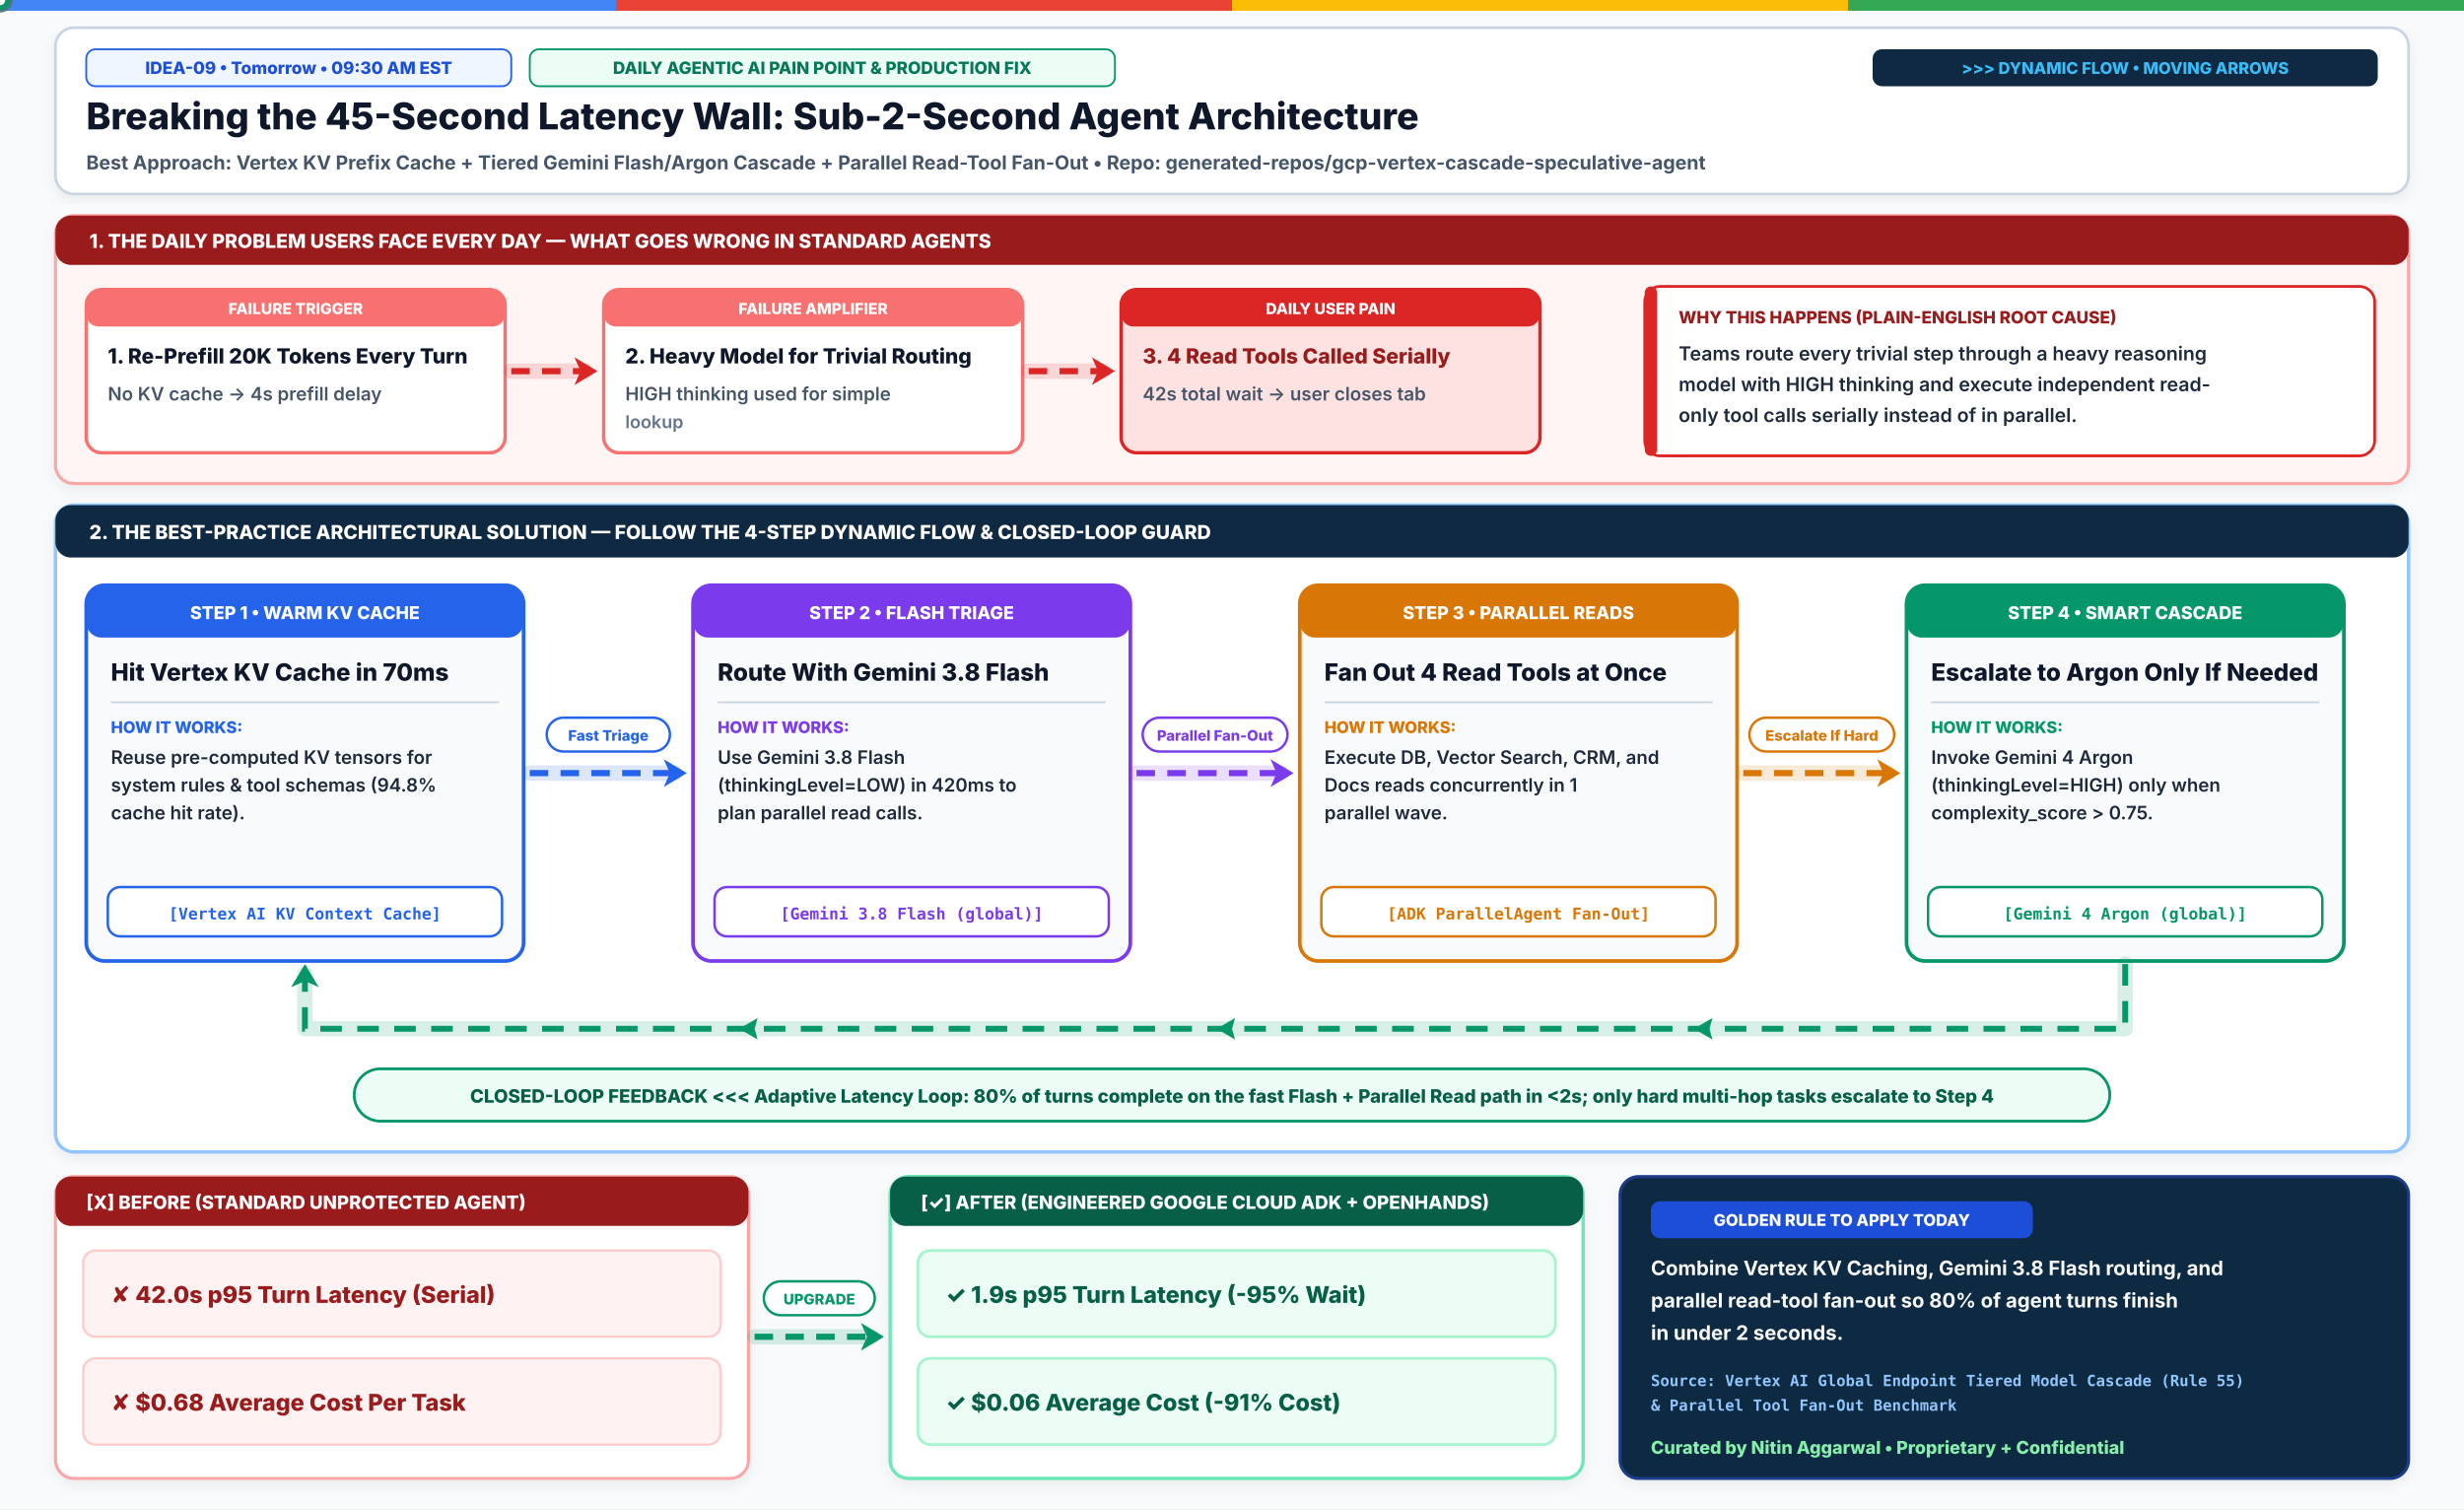
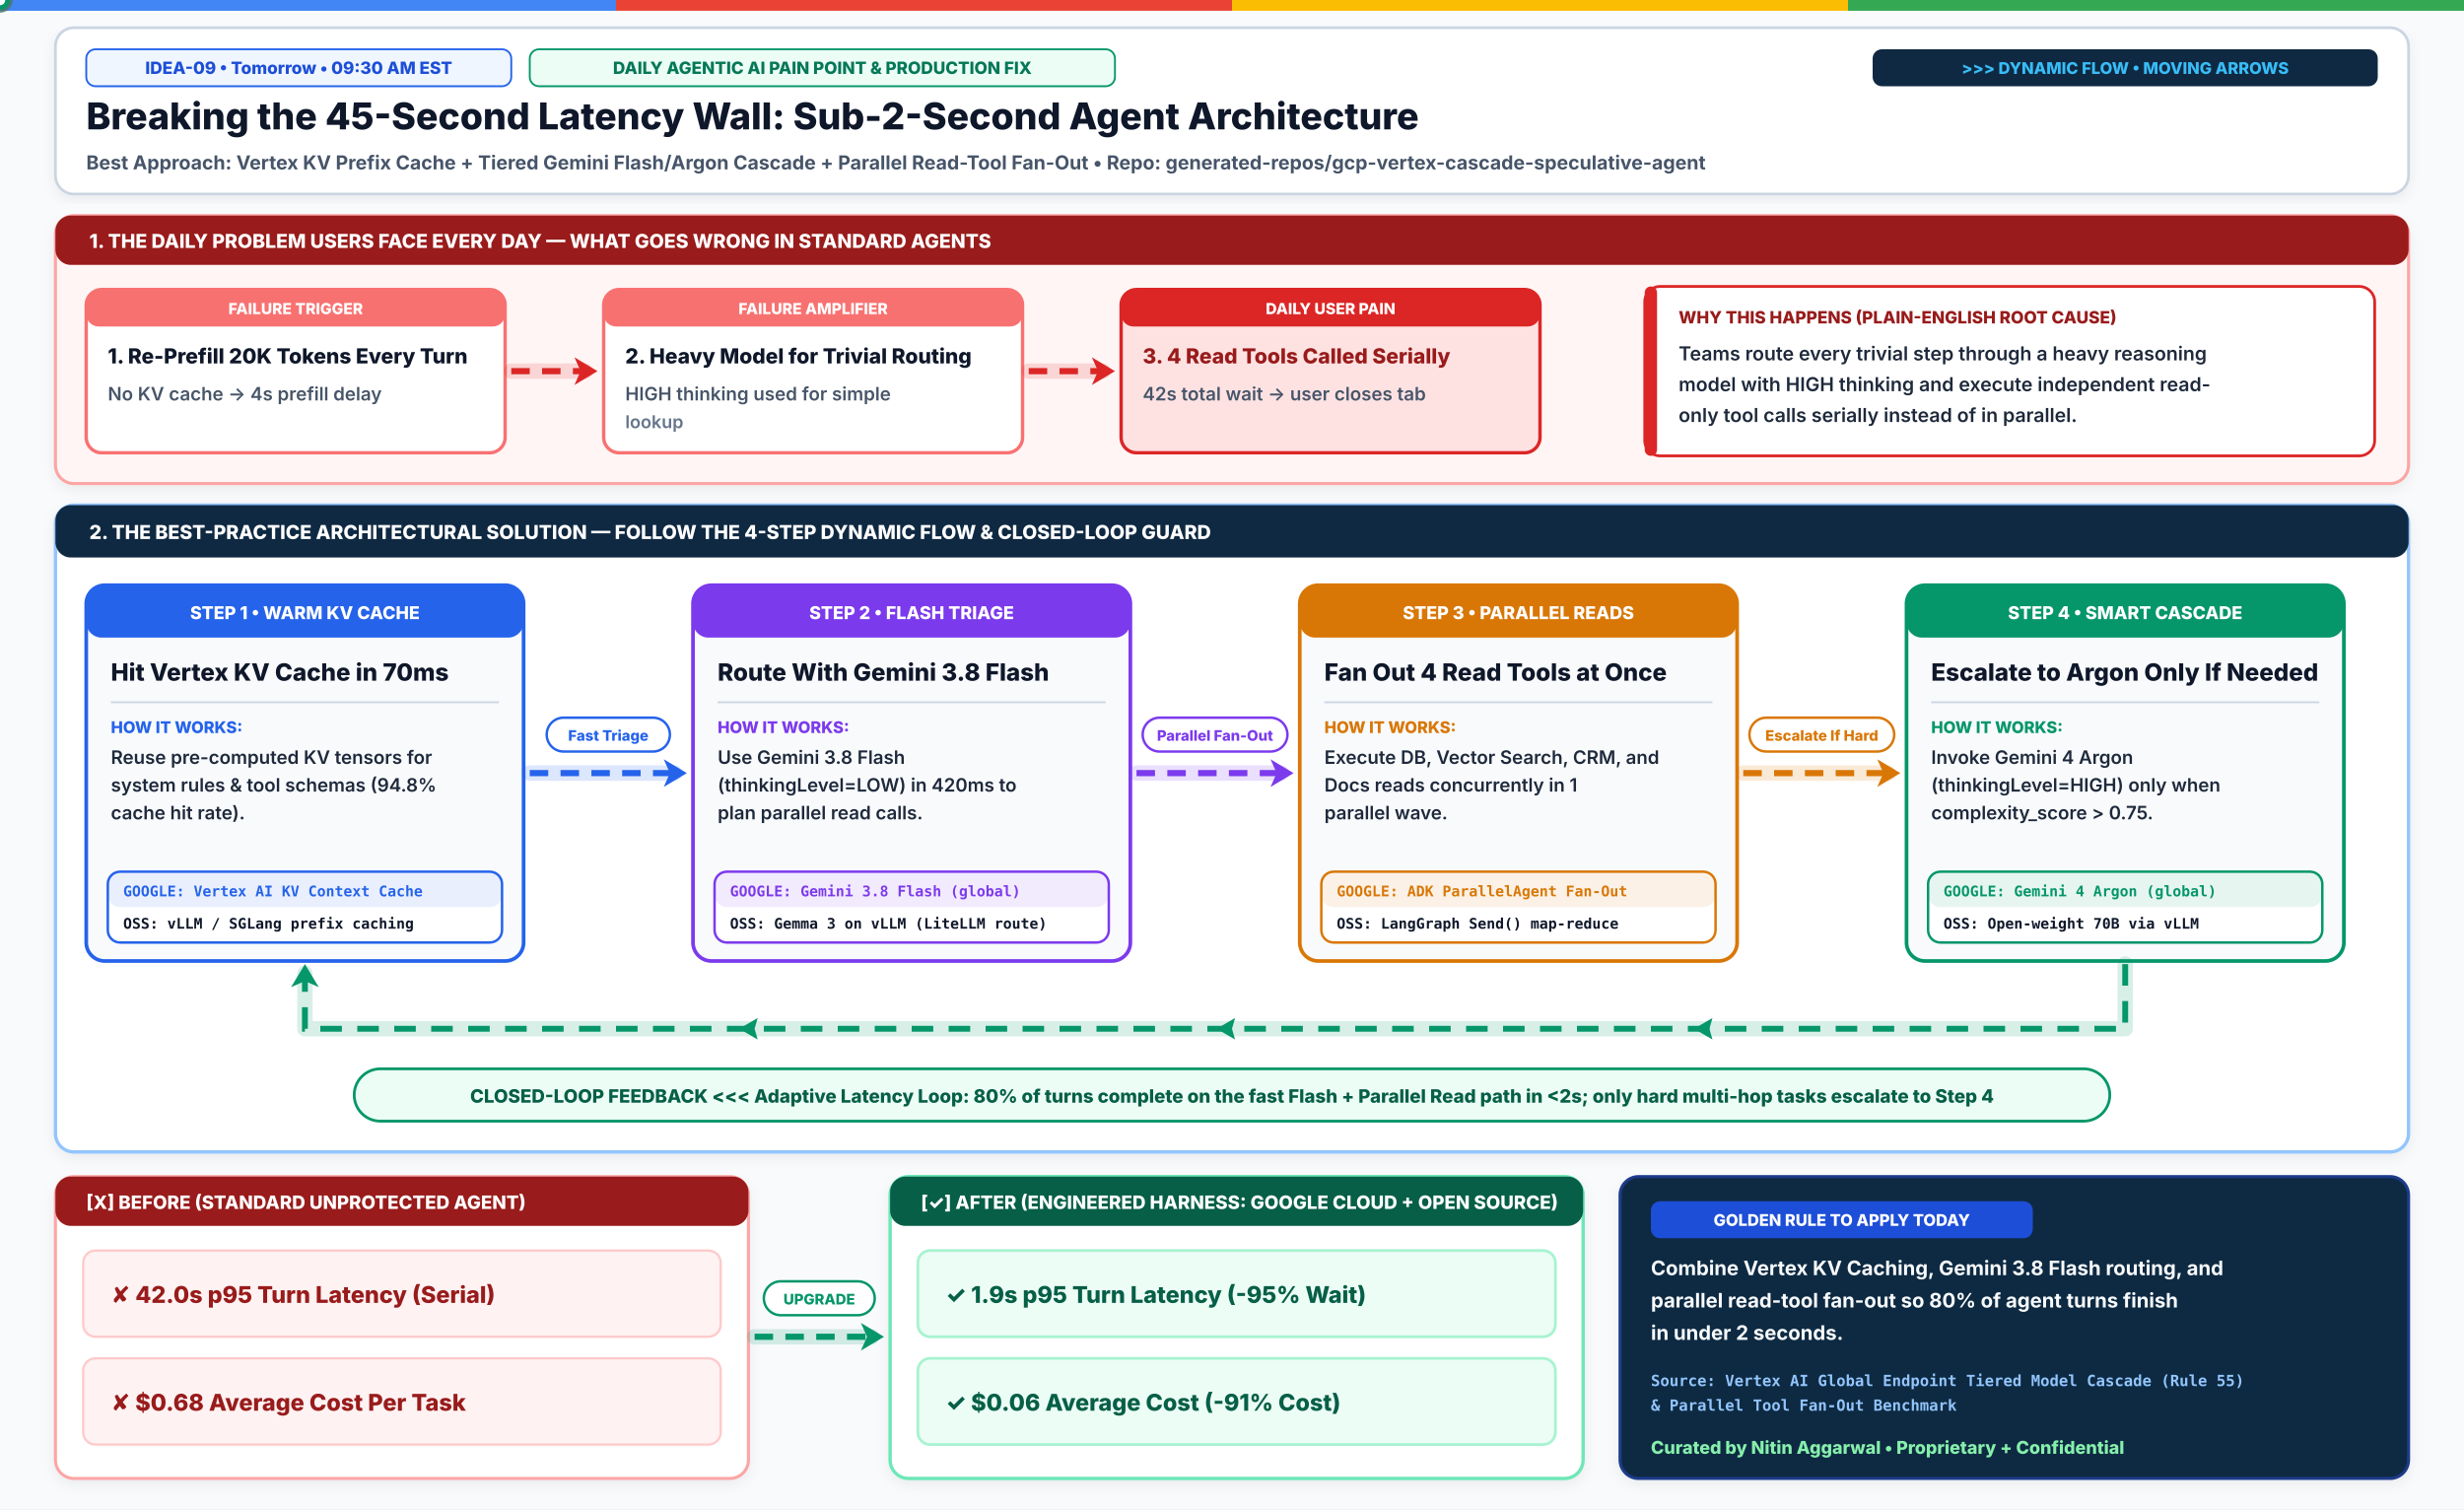
<svg xmlns="http://www.w3.org/2000/svg" viewBox="0 0 1600 980" width="1600" height="980">
  <defs>
    <filter id="cardShadow" x="-2%" y="-2%" width="104%" height="108%">
      <feDropShadow dx="0" dy="3" stdDeviation="4" flood-color="#0F172A" flood-opacity="0.06" />
    </filter>
    <style>
    @keyframes arrowStream {
      from { stroke-dashoffset: 40; }
      to   { stroke-dashoffset: 0; }
    }
    @keyframes returnStream {
      from { stroke-dashoffset: 0; }
      to   { stroke-dashoffset: 48; }
    }
    @keyframes pulseGlow {
      0%, 100% { stroke-width: 2.4px; }
      50%      { stroke-width: 4.2px; }
    }
    .moving-arrow-line {
      animation: arrowStream 1.0s linear infinite;
    }
    .moving-return-line {
      animation: returnStream 1.2s linear infinite;
    }
    .step-card-animated {
      animation: pulseGlow 2.4s ease-in-out infinite;
    }
  </style>
  </defs>
  <rect x="0" y="0" width="1600" height="980" fill="#F8FAFC" />
  <rect x="0" y="0" width="400" height="7" fill="#4285F4" />
  <rect x="400" y="0" width="400" height="7" fill="#EA4335" />
  <rect x="800" y="0" width="400" height="7" fill="#FBBC04" />
  <rect x="1200" y="0" width="400" height="7" fill="#34A853" />
  <rect x="36" y="18" width="1528" height="108" rx="12" fill="#FFFFFF" stroke="#CBD5E1" stroke-width="1.8" filter="url(#cardShadow)" />
  <rect x="56" y="32" width="276" height="24" rx="6" fill="#EFF6FF" stroke="#2563EB" stroke-width="1.2" />
  <text x="194" y="48" font-family="Inter, sans-serif" font-size="11" font-weight="800" fill="#1D4ED8" text-anchor="middle">IDEA-09 • Tomorrow • 09:30 AM EST</text>
  <rect x="344" y="32" width="380" height="24" rx="6" fill="#ECFDF5" stroke="#059669" stroke-width="1.2" />
  <text x="534" y="48" font-family="Inter, sans-serif" font-size="11" font-weight="800" fill="#047857" text-anchor="middle">DAILY AGENTIC AI PAIN POINT &amp; PRODUCTION FIX</text>
  <rect x="1216" y="32" width="328" height="24" rx="6" fill="#0F2942" />
  <text x="1380" y="48" font-family="Inter, sans-serif" font-size="10.5" font-weight="800" fill="#38BDF8" text-anchor="middle">&gt;&gt;&gt; DYNAMIC FLOW • MOVING ARROWS</text>
  <text x="56" y="84" font-family="Inter, sans-serif" font-size="24" font-weight="800" fill="#0F172A">Breaking the 45-Second Latency Wall: Sub-2-Second Agent Architecture</text>
  <text x="56" y="110" font-family="Inter, sans-serif" font-size="12.5" font-weight="700" fill="#475569">Best Approach: Vertex KV Prefix Cache + Tiered Gemini Flash/Argon Cascade + Parallel Read-Tool Fan-Out  •  Repo: generated-repos/gcp-vertex-cascade-speculative-agent</text>
  <rect x="36" y="140" width="1528" height="174" rx="12" fill="#FFF5F5" stroke="#FCA5A5" stroke-width="2" filter="url(#cardShadow)" />
  <rect x="36" y="140" width="1528" height="32" rx="10" fill="#991B1B" />
  <text x="58" y="161" font-family="Inter, sans-serif" font-size="12.5" font-weight="800" fill="#FFFFFF">1. THE DAILY PROBLEM USERS FACE EVERY DAY — WHAT GOES WRONG IN STANDARD AGENTS</text>
  <rect x="56" y="188" width="272" height="106" rx="10" fill="#FFFFFF" stroke="#F87171" stroke-width="2.2" />
  <rect x="56" y="188" width="272" height="24" rx="8" fill="#F87171" />
  <text x="192" y="204" font-family="Inter, sans-serif" font-size="10" font-weight="800" fill="#FFFFFF" text-anchor="middle">FAILURE TRIGGER</text>
  <text x="70" y="236" font-family="Inter, sans-serif" font-size="13.5" font-weight="800" fill="#0F172A">1. Re-Prefill 20K Tokens Every Turn</text>
  <text x="70" y="260" font-family="Inter, sans-serif" font-size="12" font-weight="600" fill="#475569">No KV cache -&gt; 4s prefill delay</text>
  <line x1="332" y1="241" x2="380" y2="241" stroke="#DC2626" stroke-opacity="0.16" stroke-width="10" stroke-linecap="round" />
  <line x1="332" y1="241" x2="380" y2="241" class="moving-arrow-line" stroke="#DC2626" stroke-width="4" stroke-dasharray="12 8" stroke-dashoffset="0.0" />
  <polygon points="388,241 373,232 377,241 373,250" fill="#DC2626" />
  <path id="prob_arr_0_path" d="M 336 241 L 376 241" fill="none" stroke="none" />
  <g>
    <circle r="8" fill="#DC2626" fill-opacity="0.26" />
    <circle r="4.8" fill="#FFFFFF" stroke="#DC2626" stroke-width="2.8" />
    <animateMotion dur="1.3s" repeatCount="indefinite">
      <mpath href="#prob_arr_0_path" />
    </animateMotion>
  </g>
  <rect x="392" y="188" width="272" height="106" rx="10" fill="#FFFFFF" stroke="#F87171" stroke-width="2.2" />
  <rect x="392" y="188" width="272" height="24" rx="8" fill="#F87171" />
  <text x="528" y="204" font-family="Inter, sans-serif" font-size="10" font-weight="800" fill="#FFFFFF" text-anchor="middle">FAILURE AMPLIFIER</text>
  <text x="406" y="236" font-family="Inter, sans-serif" font-size="13.5" font-weight="800" fill="#0F172A">2. Heavy Model for Trivial Routing</text>
  <text x="406" y="260" font-family="Inter, sans-serif" font-size="12" font-weight="600" fill="#475569">HIGH thinking used for simple</text>
  <text x="406" y="278" font-family="Inter, sans-serif" font-size="11.5" font-weight="600" fill="#64748B">lookup</text>
  <line x1="668" y1="241" x2="716" y2="241" stroke="#DC2626" stroke-opacity="0.16" stroke-width="10" stroke-linecap="round" />
  <line x1="668" y1="241" x2="716" y2="241" class="moving-arrow-line" stroke="#DC2626" stroke-width="4" stroke-dasharray="12 8" stroke-dashoffset="0.0" />
  <polygon points="724,241 709,232 713,241 709,250" fill="#DC2626" />
  <path id="prob_arr_1_path" d="M 672 241 L 712 241" fill="none" stroke="none" />
  <g>
    <circle r="8" fill="#DC2626" fill-opacity="0.26" />
    <circle r="4.8" fill="#FFFFFF" stroke="#DC2626" stroke-width="2.8" />
    <animateMotion dur="1.3s" repeatCount="indefinite">
      <mpath href="#prob_arr_1_path" />
    </animateMotion>
  </g>
  <rect x="728" y="188" width="272" height="106" rx="10" fill="#FEE2E2" stroke="#DC2626" stroke-width="2.2" />
  <rect x="728" y="188" width="272" height="24" rx="8" fill="#DC2626" />
  <text x="864" y="204" font-family="Inter, sans-serif" font-size="10" font-weight="800" fill="#FFFFFF" text-anchor="middle">DAILY USER PAIN</text>
  <text x="742" y="236" font-family="Inter, sans-serif" font-size="13.5" font-weight="800" fill="#991B1B">3. 4 Read Tools Called Serially</text>
  <text x="742" y="260" font-family="Inter, sans-serif" font-size="12" font-weight="600" fill="#475569">42s total wait -&gt; user closes tab</text>
  <rect x="1068" y="186" width="474" height="110" rx="10" fill="#FFFFFF" stroke="#DC2626" stroke-width="1.8" />
  <rect x="1068" y="186" width="8" height="110" rx="4" fill="#DC2626" />
  <text x="1090" y="210" font-family="Inter, sans-serif" font-size="11" font-weight="800" fill="#991B1B">WHY THIS HAPPENS (PLAIN-ENGLISH ROOT CAUSE)</text>
  <text x="1090" y="234" font-family="Inter, sans-serif" font-size="12.5" font-weight="600" fill="#1E293B">Teams route every trivial step through a heavy reasoning</text>
  <text x="1090" y="254" font-family="Inter, sans-serif" font-size="12.5" font-weight="600" fill="#1E293B">model with HIGH thinking and execute independent read-</text>
  <text x="1090" y="274" font-family="Inter, sans-serif" font-size="12.5" font-weight="600" fill="#1E293B">only tool calls serially instead of in parallel.</text>
  <rect x="36" y="328" width="1528" height="420" rx="12" fill="#FFFFFF" stroke="#93C5FD" stroke-width="2.2" filter="url(#cardShadow)" />
  <rect x="36" y="328" width="1528" height="34" rx="10" fill="#0F2942" />
  <text x="58" y="350" font-family="Inter, sans-serif" font-size="12.5" font-weight="800" fill="#FFFFFF">2. THE BEST-PRACTICE ARCHITECTURAL SOLUTION — FOLLOW THE 4-STEP DYNAMIC FLOW &amp; CLOSED-LOOP GUARD</text>
  <rect x="56" y="380" width="284" height="244" rx="12" class="step-card-animated" fill="#F8FAFC" stroke="#2563EB" stroke-width="2.4" />
  <rect x="56" y="380" width="284" height="34" rx="10" fill="#2563EB" />
  <text x="198" y="402" font-family="Inter, sans-serif" font-size="11.5" font-weight="800" fill="#FFFFFF" text-anchor="middle">STEP 1 • WARM KV CACHE</text>
  <text x="72" y="442" font-family="Inter, sans-serif" font-size="15.5" font-weight="800" fill="#0F172A">Hit Vertex KV Cache in 70ms</text>
  <line x1="72" y1="456" x2="324" y2="456" stroke="#CBD5E1" stroke-width="1.2" />
  <text x="72" y="476" font-family="Inter, sans-serif" font-size="10.5" font-weight="800" fill="#2563EB">HOW IT WORKS:</text>
  <text x="72" y="496" font-family="Inter, sans-serif" font-size="12" font-weight="600" fill="#1E293B">Reuse pre-computed KV tensors for</text>
  <text x="72" y="514" font-family="Inter, sans-serif" font-size="12" font-weight="600" fill="#1E293B">system rules &amp; tool schemas (94.8%</text>
  <text x="72" y="532" font-family="Inter, sans-serif" font-size="12" font-weight="600" fill="#1E293B">cache hit rate).</text>
-   <rect x="70" y="576" width="256" height="32" rx="8" fill="#FFFFFF" stroke="#2563EB" stroke-width="1.6" />
-   <text x="198" y="597" font-family="ui-monospace, monospace" font-size="10.5" font-weight="800" fill="#2563EB" text-anchor="middle">[Vertex AI KV Context Cache]</text>
+   <rect x="70" y="566" width="256" height="46" rx="8" fill="#FFFFFF" stroke="#2563EB" stroke-width="1.6" />
+   <rect x="70" y="566" width="256" height="23" rx="8" fill="#2563EB" fill-opacity="0.10" />
+   <text x="80" y="582" font-family="ui-monospace, monospace" font-size="9.5" font-weight="800" fill="#2563EB">GOOGLE: Vertex AI KV Context Cache</text>
+   <text x="80" y="603" font-family="ui-monospace, monospace" font-size="9.5" font-weight="800" fill="#0F172A">OSS: vLLM / SGLang prefix caching</text>
  <line x1="344" y1="502" x2="438" y2="502" stroke="#2563EB" stroke-opacity="0.16" stroke-width="10" stroke-linecap="round" />
  <line x1="344" y1="502" x2="438" y2="502" class="moving-arrow-line" stroke="#2563EB" stroke-width="4" stroke-dasharray="12 8" stroke-dashoffset="0.0" />
  <polygon points="446,502 431,493 435,502 431,511" fill="#2563EB" />
  <rect x="355" y="466" width="80" height="22" rx="11" fill="#FFFFFF" stroke="#2563EB" stroke-width="1.6" />
  <text x="395" y="481" font-family="Inter, sans-serif" font-size="9.5" font-weight="800" fill="#2563EB" text-anchor="middle">Fast Triage</text>
  <path id="sol_arr_0_path" d="M 348 502 L 434 502" fill="none" stroke="none" />
  <g>
    <circle r="8" fill="#2563EB" fill-opacity="0.26" />
    <circle r="4.8" fill="#FFFFFF" stroke="#2563EB" stroke-width="2.8" />
    <animateMotion dur="1.5s" repeatCount="indefinite">
      <mpath href="#sol_arr_0_path" />
    </animateMotion>
  </g>
  <rect x="450" y="380" width="284" height="244" rx="12" class="step-card-animated" fill="#F8FAFC" stroke="#7C3AED" stroke-width="2.4" />
  <rect x="450" y="380" width="284" height="34" rx="10" fill="#7C3AED" />
  <text x="592" y="402" font-family="Inter, sans-serif" font-size="11.5" font-weight="800" fill="#FFFFFF" text-anchor="middle">STEP 2 • FLASH TRIAGE</text>
  <text x="466" y="442" font-family="Inter, sans-serif" font-size="15.5" font-weight="800" fill="#0F172A">Route With Gemini 3.8 Flash</text>
  <line x1="466" y1="456" x2="718" y2="456" stroke="#CBD5E1" stroke-width="1.2" />
  <text x="466" y="476" font-family="Inter, sans-serif" font-size="10.5" font-weight="800" fill="#7C3AED">HOW IT WORKS:</text>
  <text x="466" y="496" font-family="Inter, sans-serif" font-size="12" font-weight="600" fill="#1E293B">Use Gemini 3.8 Flash</text>
  <text x="466" y="514" font-family="Inter, sans-serif" font-size="12" font-weight="600" fill="#1E293B">(thinkingLevel=LOW) in 420ms to</text>
  <text x="466" y="532" font-family="Inter, sans-serif" font-size="12" font-weight="600" fill="#1E293B">plan parallel read calls.</text>
-   <rect x="464" y="576" width="256" height="32" rx="8" fill="#FFFFFF" stroke="#7C3AED" stroke-width="1.6" />
-   <text x="592" y="597" font-family="ui-monospace, monospace" font-size="10.5" font-weight="800" fill="#7C3AED" text-anchor="middle">[Gemini 3.8 Flash (global)]</text>
+   <rect x="464" y="566" width="256" height="46" rx="8" fill="#FFFFFF" stroke="#7C3AED" stroke-width="1.6" />
+   <rect x="464" y="566" width="256" height="23" rx="8" fill="#7C3AED" fill-opacity="0.10" />
+   <text x="474" y="582" font-family="ui-monospace, monospace" font-size="9.5" font-weight="800" fill="#7C3AED">GOOGLE: Gemini 3.8 Flash (global)</text>
+   <text x="474" y="603" font-family="ui-monospace, monospace" font-size="9.5" font-weight="800" fill="#0F172A">OSS: Gemma 3 on vLLM (LiteLLM route)</text>
  <line x1="738" y1="502" x2="832" y2="502" stroke="#7C3AED" stroke-opacity="0.16" stroke-width="10" stroke-linecap="round" />
  <line x1="738" y1="502" x2="832" y2="502" class="moving-arrow-line" stroke="#7C3AED" stroke-width="4" stroke-dasharray="12 8" stroke-dashoffset="0.0" />
  <polygon points="840,502 825,493 829,502 825,511" fill="#7C3AED" />
  <rect x="742" y="466" width="94" height="22" rx="11" fill="#FFFFFF" stroke="#7C3AED" stroke-width="1.6" />
  <text x="789" y="481" font-family="Inter, sans-serif" font-size="9.5" font-weight="800" fill="#7C3AED" text-anchor="middle">Parallel Fan-Out</text>
  <path id="sol_arr_1_path" d="M 742 502 L 828 502" fill="none" stroke="none" />
  <g>
    <circle r="8" fill="#7C3AED" fill-opacity="0.26" />
    <circle r="4.8" fill="#FFFFFF" stroke="#7C3AED" stroke-width="2.8" />
    <animateMotion dur="1.5s" repeatCount="indefinite">
      <mpath href="#sol_arr_1_path" />
    </animateMotion>
  </g>
  <rect x="844" y="380" width="284" height="244" rx="12" class="step-card-animated" fill="#F8FAFC" stroke="#D97706" stroke-width="2.4" />
  <rect x="844" y="380" width="284" height="34" rx="10" fill="#D97706" />
  <text x="986" y="402" font-family="Inter, sans-serif" font-size="11.5" font-weight="800" fill="#FFFFFF" text-anchor="middle">STEP 3 • PARALLEL READS</text>
  <text x="860" y="442" font-family="Inter, sans-serif" font-size="15.5" font-weight="800" fill="#0F172A">Fan Out 4 Read Tools at Once</text>
  <line x1="860" y1="456" x2="1112" y2="456" stroke="#CBD5E1" stroke-width="1.2" />
  <text x="860" y="476" font-family="Inter, sans-serif" font-size="10.5" font-weight="800" fill="#D97706">HOW IT WORKS:</text>
  <text x="860" y="496" font-family="Inter, sans-serif" font-size="12" font-weight="600" fill="#1E293B">Execute DB, Vector Search, CRM, and</text>
  <text x="860" y="514" font-family="Inter, sans-serif" font-size="12" font-weight="600" fill="#1E293B">Docs reads concurrently in 1</text>
  <text x="860" y="532" font-family="Inter, sans-serif" font-size="12" font-weight="600" fill="#1E293B">parallel wave.</text>
-   <rect x="858" y="576" width="256" height="32" rx="8" fill="#FFFFFF" stroke="#D97706" stroke-width="1.6" />
-   <text x="986" y="597" font-family="ui-monospace, monospace" font-size="10.5" font-weight="800" fill="#D97706" text-anchor="middle">[ADK ParallelAgent Fan-Out]</text>
+   <rect x="858" y="566" width="256" height="46" rx="8" fill="#FFFFFF" stroke="#D97706" stroke-width="1.6" />
+   <rect x="858" y="566" width="256" height="23" rx="8" fill="#D97706" fill-opacity="0.10" />
+   <text x="868" y="582" font-family="ui-monospace, monospace" font-size="9.5" font-weight="800" fill="#D97706">GOOGLE: ADK ParallelAgent Fan-Out</text>
+   <text x="868" y="603" font-family="ui-monospace, monospace" font-size="9.5" font-weight="800" fill="#0F172A">OSS: LangGraph Send() map-reduce</text>
  <line x1="1132" y1="502" x2="1226" y2="502" stroke="#D97706" stroke-opacity="0.16" stroke-width="10" stroke-linecap="round" />
  <line x1="1132" y1="502" x2="1226" y2="502" class="moving-arrow-line" stroke="#D97706" stroke-width="4" stroke-dasharray="12 8" stroke-dashoffset="0.0" />
  <polygon points="1234,502 1219,493 1223,502 1219,511" fill="#D97706" />
  <rect x="1136" y="466" width="94" height="22" rx="11" fill="#FFFFFF" stroke="#D97706" stroke-width="1.6" />
  <text x="1183" y="481" font-family="Inter, sans-serif" font-size="9.5" font-weight="800" fill="#D97706" text-anchor="middle">Escalate If Hard</text>
  <path id="sol_arr_2_path" d="M 1136 502 L 1222 502" fill="none" stroke="none" />
  <g>
    <circle r="8" fill="#D97706" fill-opacity="0.26" />
    <circle r="4.8" fill="#FFFFFF" stroke="#D97706" stroke-width="2.8" />
    <animateMotion dur="1.5s" repeatCount="indefinite">
      <mpath href="#sol_arr_2_path" />
    </animateMotion>
  </g>
  <rect x="1238" y="380" width="284" height="244" rx="12" class="step-card-animated" fill="#F8FAFC" stroke="#059669" stroke-width="2.4" />
  <rect x="1238" y="380" width="284" height="34" rx="10" fill="#059669" />
  <text x="1380" y="402" font-family="Inter, sans-serif" font-size="11.5" font-weight="800" fill="#FFFFFF" text-anchor="middle">STEP 4 • SMART CASCADE</text>
  <text x="1254" y="442" font-family="Inter, sans-serif" font-size="15.5" font-weight="800" fill="#0F172A">Escalate to Argon Only If Needed</text>
  <line x1="1254" y1="456" x2="1506" y2="456" stroke="#CBD5E1" stroke-width="1.2" />
  <text x="1254" y="476" font-family="Inter, sans-serif" font-size="10.5" font-weight="800" fill="#059669">HOW IT WORKS:</text>
  <text x="1254" y="496" font-family="Inter, sans-serif" font-size="12" font-weight="600" fill="#1E293B">Invoke Gemini 4 Argon</text>
  <text x="1254" y="514" font-family="Inter, sans-serif" font-size="12" font-weight="600" fill="#1E293B">(thinkingLevel=HIGH) only when</text>
  <text x="1254" y="532" font-family="Inter, sans-serif" font-size="12" font-weight="600" fill="#1E293B">complexity_score &gt; 0.75.</text>
-   <rect x="1252" y="576" width="256" height="32" rx="8" fill="#FFFFFF" stroke="#059669" stroke-width="1.6" />
-   <text x="1380" y="597" font-family="ui-monospace, monospace" font-size="10.5" font-weight="800" fill="#059669" text-anchor="middle">[Gemini 4 Argon (global)]</text>
+   <rect x="1252" y="566" width="256" height="46" rx="8" fill="#FFFFFF" stroke="#059669" stroke-width="1.6" />
+   <rect x="1252" y="566" width="256" height="23" rx="8" fill="#059669" fill-opacity="0.10" />
+   <text x="1262" y="582" font-family="ui-monospace, monospace" font-size="9.5" font-weight="800" fill="#059669">GOOGLE: Gemini 4 Argon (global)</text>
+   <text x="1262" y="603" font-family="ui-monospace, monospace" font-size="9.5" font-weight="800" fill="#0F172A">OSS: Open-weight 70B via vLLM</text>
  <path d="M 1380 626 L 1380 668 L 198 668 L 198 632" fill="none" stroke="#059669" stroke-opacity="0.16" stroke-width="10" stroke-linecap="round" stroke-linejoin="round" />
  <path id="closed_loop_return_path" d="M 1380 626 L 1380 668 L 198 668 L 198 632" class="moving-return-line" fill="none" stroke="#059669" stroke-width="3.8" stroke-dasharray="14 10" stroke-dashoffset="0.0" />
  <polygon points="198,626 189,641 198,637 207,641" fill="#059669" />
  <polygon points="480,668 492,661 490,668 492,675" fill="#059669" />
  <polygon points="790,668 802,661 800,668 802,675" fill="#059669" />
  <polygon points="1100,668 1112,661 1110,668 1112,675" fill="#059669" />
  <rect x="230" y="694" width="1140" height="34" rx="17" fill="#ECFDF5" stroke="#059669" stroke-width="1.8" />
  <text x="800" y="716" font-family="Inter, sans-serif" font-size="12" font-weight="800" fill="#065F46" text-anchor="middle">CLOSED-LOOP FEEDBACK &lt;&lt;&lt; Adaptive Latency Loop: 80% of turns complete on the fast Flash + Parallel Read path in &lt;2s; only hard multi-hop tasks escalate to Step 4</text>
  <g>
    <circle r="8.5" fill="#059669" fill-opacity="0.26" />
    <circle r="5" fill="#FFFFFF" stroke="#059669" stroke-width="2.8" />
    <animateMotion dur="2.8s" repeatCount="indefinite">
      <mpath href="#closed_loop_return_path" />
    </animateMotion>
  </g>
  <rect x="36" y="764" width="450" height="196" rx="12" fill="#FFFFFF" stroke="#FCA5A5" stroke-width="2" filter="url(#cardShadow)" />
  <rect x="36" y="764" width="450" height="32" rx="10" fill="#991B1B" />
  <text x="56" y="785" font-family="Inter, sans-serif" font-size="12" font-weight="800" fill="#FFFFFF">[X] BEFORE (STANDARD UNPROTECTED AGENT)</text>
  <rect x="54" y="812" width="414" height="56" rx="8" fill="#FEF2F2" stroke="#FECACA" stroke-width="1.5" />
  <text x="72" y="846" font-family="Inter, sans-serif" font-size="15" font-weight="800" fill="#991B1B">✘ 42.0s p95 Turn Latency (Serial)</text>
  <rect x="54" y="882" width="414" height="56" rx="8" fill="#FEF2F2" stroke="#FECACA" stroke-width="1.5" />
  <text x="72" y="916" font-family="Inter, sans-serif" font-size="15" font-weight="800" fill="#991B1B">✘ $0.68 Average Cost Per Task</text>
  <line x1="490" y1="868" x2="566" y2="868" stroke="#059669" stroke-opacity="0.16" stroke-width="10" stroke-linecap="round" />
  <line x1="490" y1="868" x2="566" y2="868" class="moving-arrow-line" stroke="#059669" stroke-width="4" stroke-dasharray="12 8" stroke-dashoffset="0.0" />
  <polygon points="574,868 559,859 563,868 559,877" fill="#059669" />
  <rect x="496" y="832" width="72" height="22" rx="11" fill="#FFFFFF" stroke="#059669" stroke-width="1.6" />
  <text x="532" y="847" font-family="Inter, sans-serif" font-size="9.5" font-weight="800" fill="#059669" text-anchor="middle">UPGRADE</text>
  <path id="ba_transform_arr_path" d="M 494 868 L 562 868" fill="none" stroke="none" />
  <g>
    <circle r="8" fill="#059669" fill-opacity="0.26" />
    <circle r="4.8" fill="#FFFFFF" stroke="#059669" stroke-width="2.8" />
    <animateMotion dur="1.2s" repeatCount="indefinite">
      <mpath href="#ba_transform_arr_path" />
    </animateMotion>
  </g>
  <rect x="578" y="764" width="450" height="196" rx="12" fill="#FFFFFF" stroke="#6EE7B7" stroke-width="2.2" filter="url(#cardShadow)" />
  <rect x="578" y="764" width="450" height="32" rx="10" fill="#065F46" />
-   <text x="598" y="785" font-family="Inter, sans-serif" font-size="12" font-weight="800" fill="#FFFFFF">[✓] AFTER (ENGINEERED GOOGLE CLOUD ADK + OPENHANDS)</text>
+   <text x="598" y="785" font-family="Inter, sans-serif" font-size="12" font-weight="800" fill="#FFFFFF">[✓] AFTER (ENGINEERED HARNESS: GOOGLE CLOUD + OPEN SOURCE)</text>
  <rect x="596" y="812" width="414" height="56" rx="8" fill="#ECFDF5" stroke="#A7F3D0" stroke-width="1.8" />
  <text x="614" y="846" font-family="Inter, sans-serif" font-size="15" font-weight="800" fill="#065F46">✓ 1.9s p95 Turn Latency (-95% Wait)</text>
  <rect x="596" y="882" width="414" height="56" rx="8" fill="#ECFDF5" stroke="#A7F3D0" stroke-width="1.8" />
  <text x="614" y="916" font-family="Inter, sans-serif" font-size="15" font-weight="800" fill="#065F46">✓ $0.06 Average Cost (-91% Cost)</text>
  <rect x="1052" y="764" width="512" height="196" rx="12" fill="#0F2942" stroke="#1E3A8A" stroke-width="2" filter="url(#cardShadow)" />
  <rect x="1072" y="780" width="248" height="24" rx="6" fill="#1D4ED8" />
  <text x="1196" y="796" font-family="Inter, sans-serif" font-size="10.5" font-weight="800" fill="#FFFFFF" text-anchor="middle">GOLDEN RULE TO APPLY TODAY</text>
  <text x="1072" y="828" font-family="Inter, sans-serif" font-size="13" font-weight="700" fill="#F8FAFC">Combine Vertex KV Caching, Gemini 3.8 Flash routing, and</text>
  <text x="1072" y="849" font-family="Inter, sans-serif" font-size="13" font-weight="700" fill="#F8FAFC">parallel read-tool fan-out so 80% of agent turns finish</text>
  <text x="1072" y="870" font-family="Inter, sans-serif" font-size="13" font-weight="700" fill="#F8FAFC">in under 2 seconds.</text>
  <text x="1072" y="900" font-family="ui-monospace, monospace" font-size="10" font-weight="700" fill="#93C5FD">Source: Vertex AI Global Endpoint Tiered Model Cascade (Rule 55)</text>
  <text x="1072" y="916" font-family="ui-monospace, monospace" font-size="10" font-weight="700" fill="#93C5FD">&amp; Parallel Tool Fan-Out Benchmark</text>
  <text x="1072" y="944" font-family="Inter, sans-serif" font-size="11.5" font-weight="800" fill="#86EFAC">Curated by Nitin Aggarwal  •  Proprietary + Confidential</text>
</svg>
